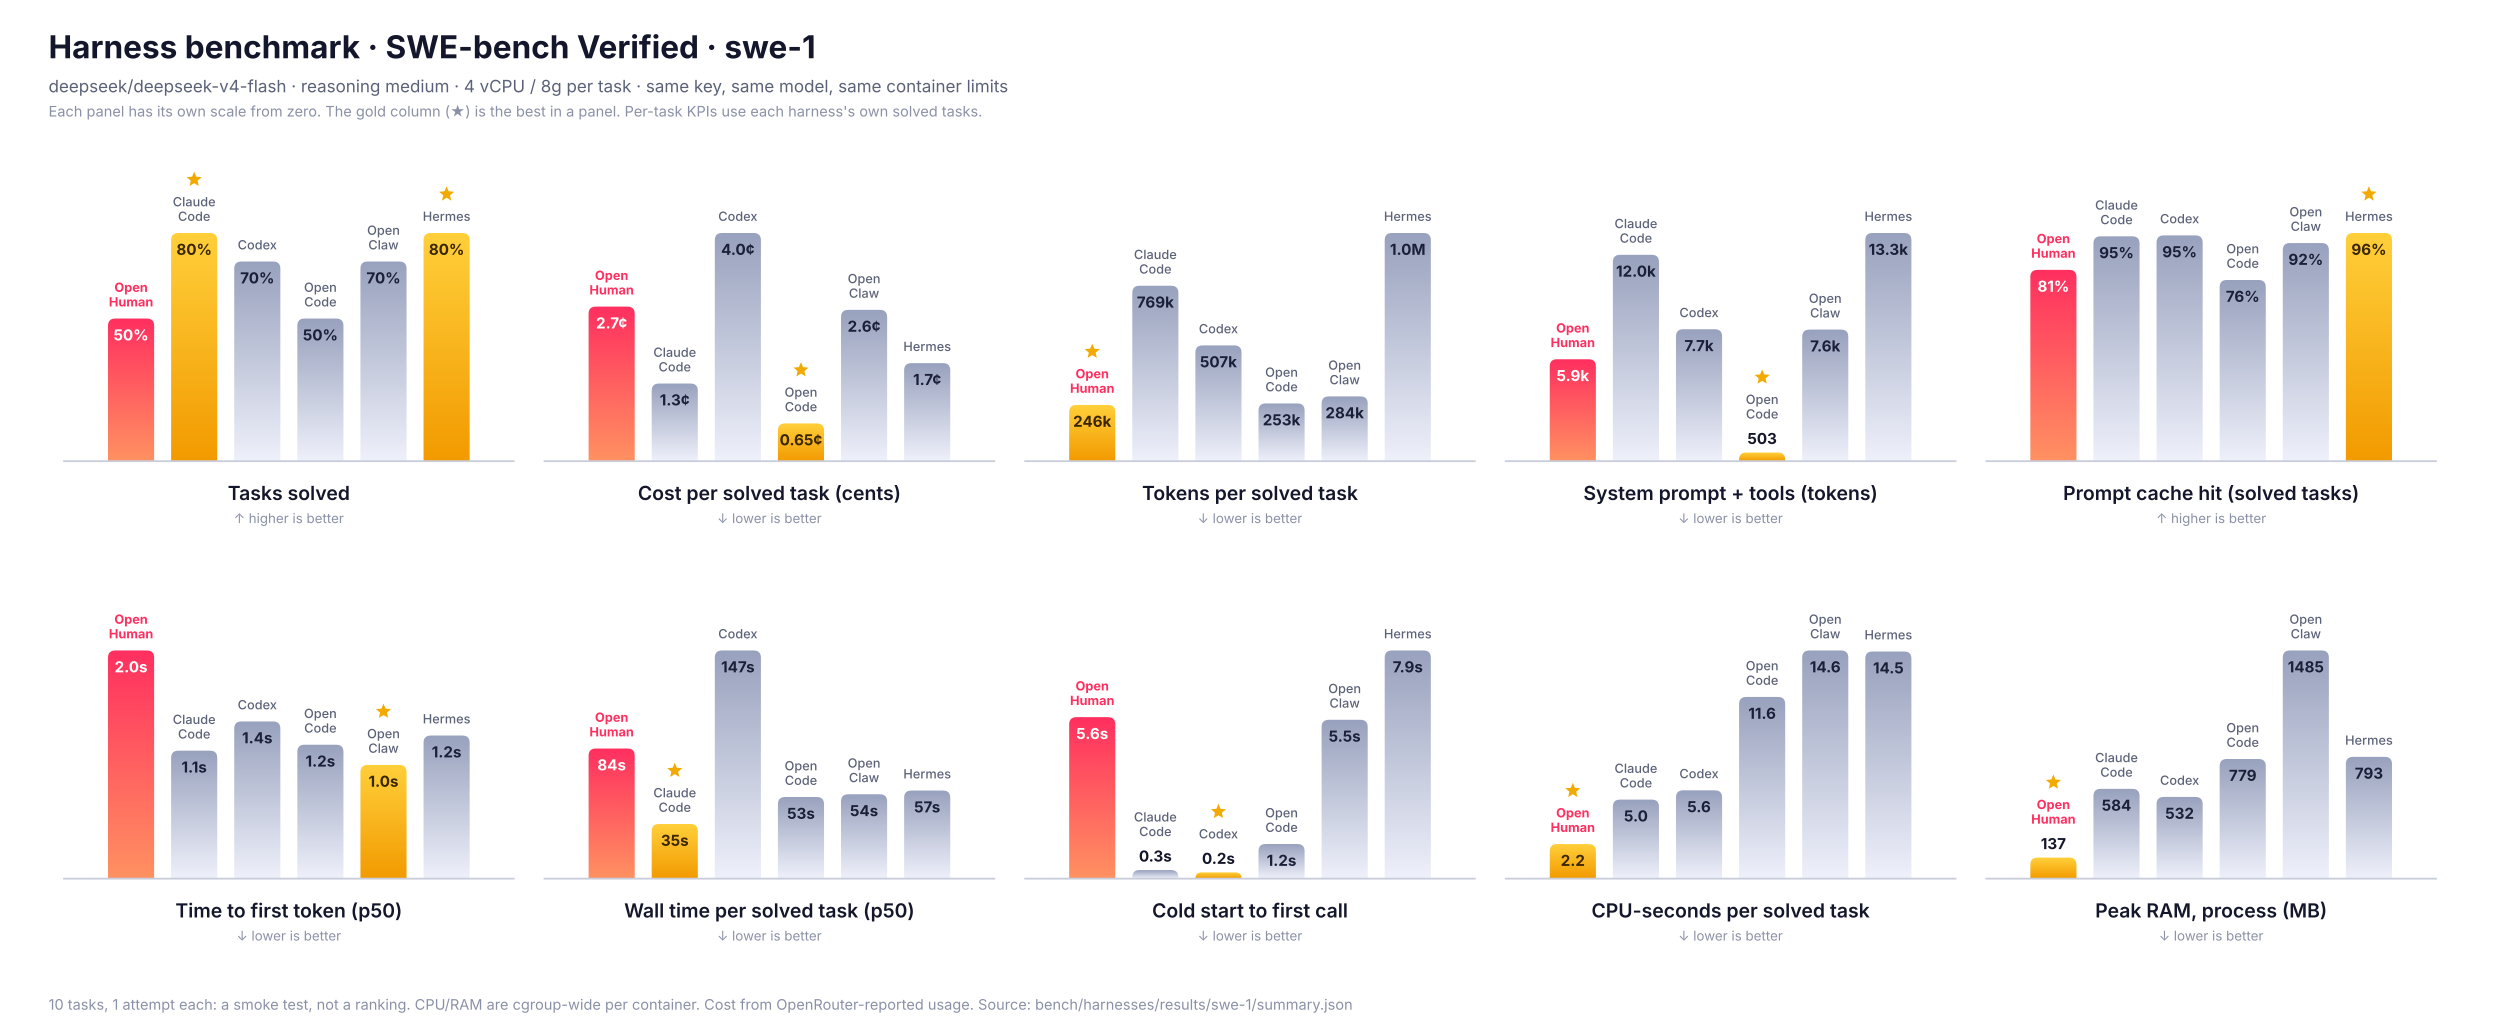
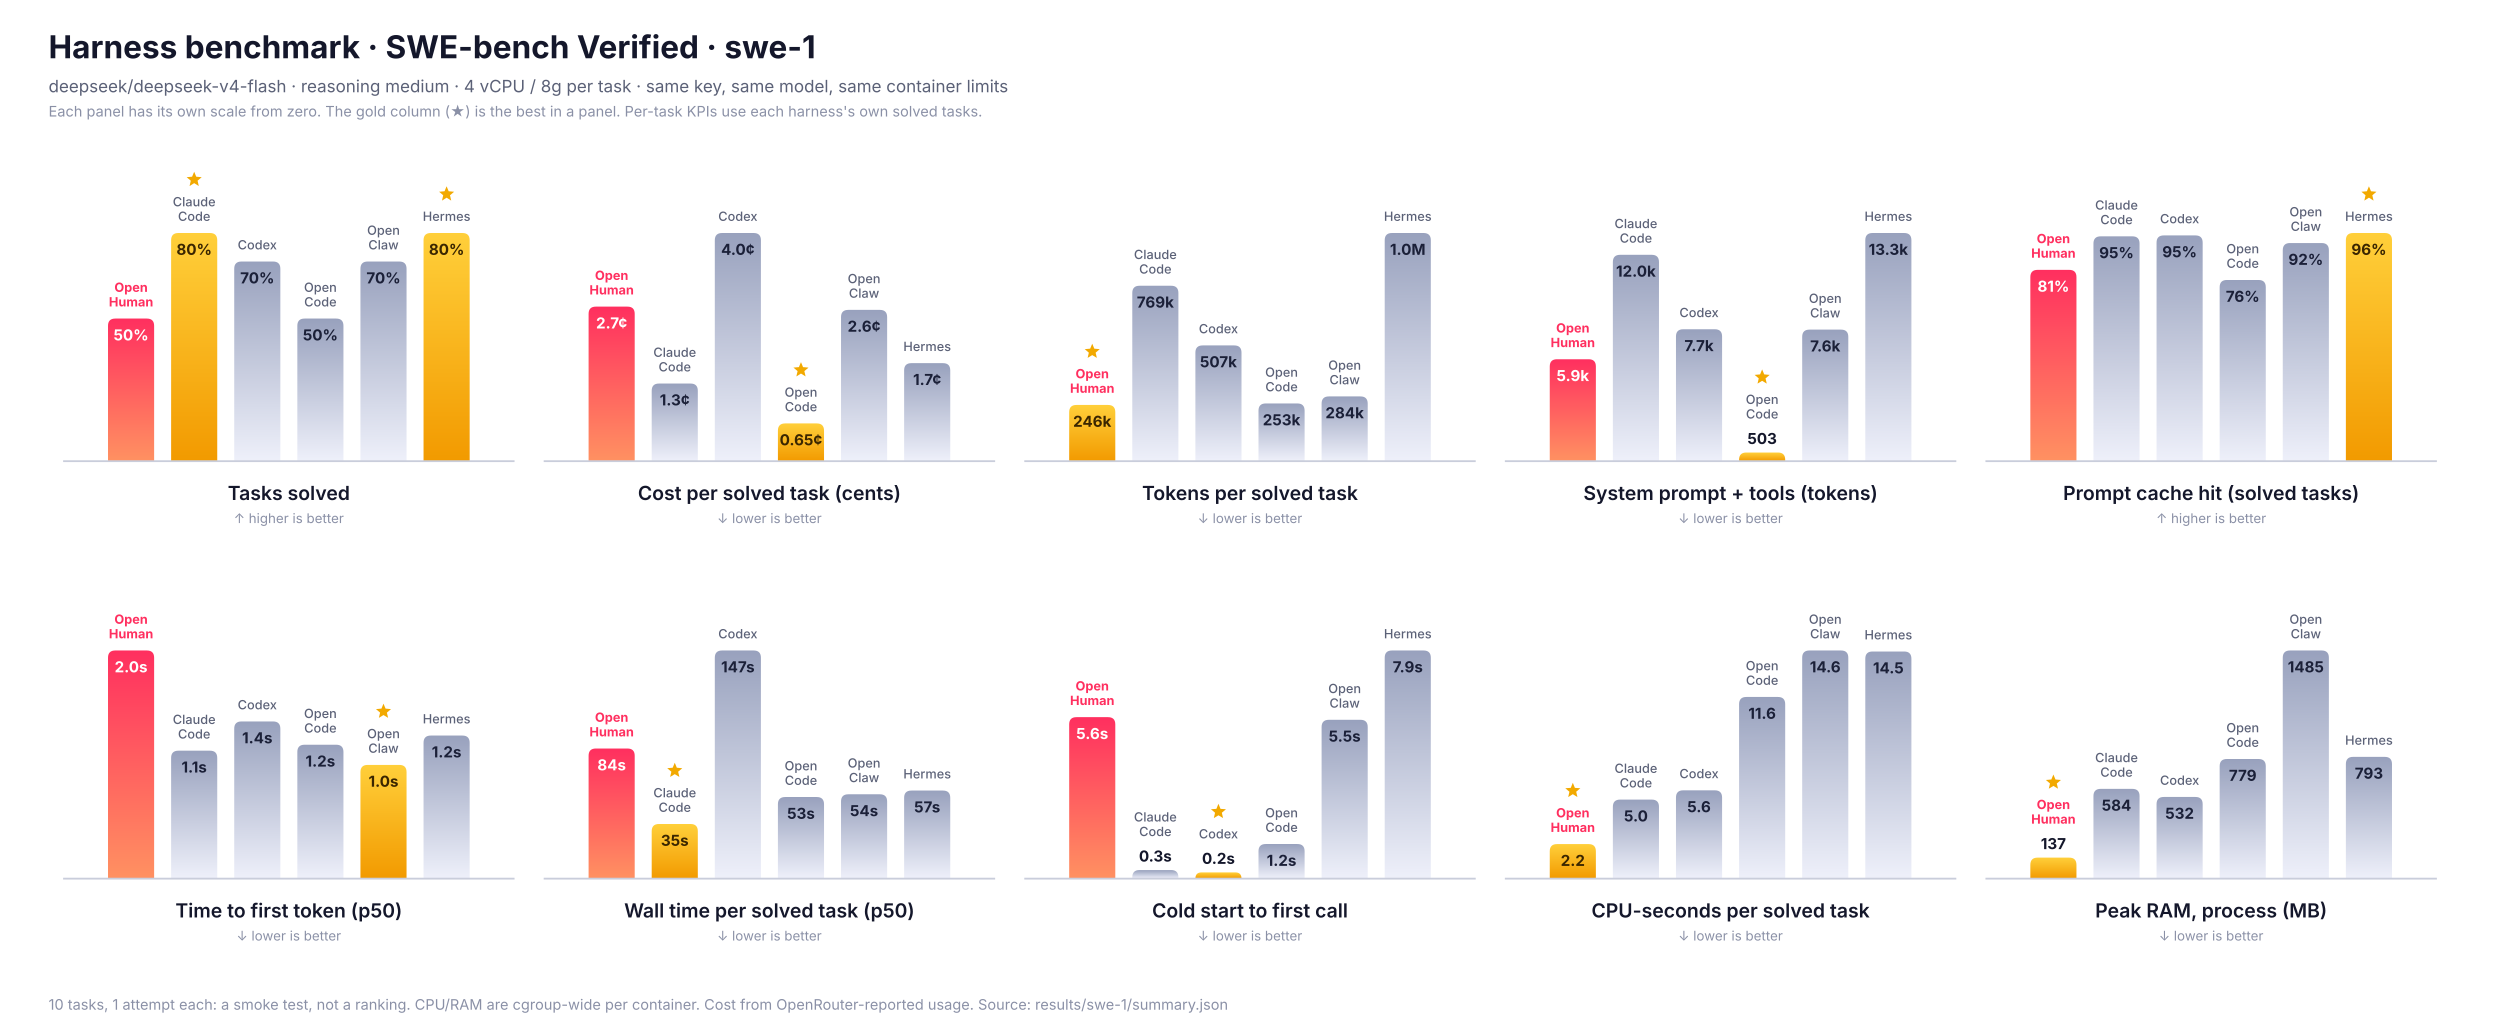
<svg xmlns="http://www.w3.org/2000/svg" viewBox="0 0 2060 852" width="2060" height="852" font-family="Inter, &quot;Helvetica Neue&quot;, Helvetica, Arial, &quot;DejaVu Sans&quot;, sans-serif" role="img" aria-label="Harness benchmark · SWE-bench Verified · swe-1">
  <defs>
    <linearGradient id="g-coral" x1="0" y1="0" x2="0" y2="1">
      <stop offset="0" stop-color="#ff2f5f" />
      <stop offset="1" stop-color="#ff9161" />
    </linearGradient>
    <linearGradient id="g-violet" x1="0" y1="0" x2="0" y2="1">
      <stop offset="0" stop-color="#8b3dff" />
      <stop offset="1" stop-color="#ff7ab8" />
    </linearGradient>
    <linearGradient id="g-gold" x1="0" y1="0" x2="0" y2="1">
      <stop offset="0" stop-color="#ffcf3a" />
      <stop offset="1" stop-color="#f29a00" />
    </linearGradient>
    <linearGradient id="g-muted" x1="0" y1="0" x2="0" y2="1">
      <stop offset="0" stop-color="#98a1bd" />
      <stop offset="1" stop-color="#eef0fa" />
    </linearGradient>
  </defs>
  <rect width="2060" height="852" fill="#ffffff" />
  <text x="40" y="48" font-size="26" font-weight="700" fill="#14172b">Harness benchmark · SWE-bench Verified · swe-1</text>
  <text x="40" y="76" font-size="14" fill="#5b6177">deepseek/deepseek-v4-flash · reasoning medium · 4 vCPU / 8g per task · same key, same model, same container limits</text>
  <text x="40" y="96" font-size="12" fill="#8a90a6">Each panel has its own scale from zero. The gold column (★) is the best in a panel. Per-task KPIs use each harness's own solved tasks.</text>
  <g transform="translate(40,112)">
    <g>
      <path d="M49,268 V156.5 Q49,150.5 55,150.5 H81 Q87,150.5 87,156.5 V268 Z" fill="url(#g-coral)" />
      <text x="68" y="168.5" text-anchor="middle" font-size="12.5" font-weight="700" fill="#ffffff">50%</text>
    </g>
    <text x="68" y="128.5" text-anchor="middle" font-size="10.5" font-weight="700" fill="#ff2f5f">Open</text>
    <text x="68" y="140.5" text-anchor="middle" font-size="10.5" font-weight="700" fill="#ff2f5f">Human</text>
    <g>
      <path d="M101,268 V86 Q101,80 107,80 H133 Q139,80 139,86 V268 Z" fill="url(#g-gold)" />
      <text x="120" y="98" text-anchor="middle" font-size="12.5" font-weight="700" fill="#3a2600">80%</text>
    </g>
    <polygon points="120.0,29.5 121.7,33.6 126.2,34.0 122.8,36.9 123.8,41.3 120.0,38.9 116.2,41.3 117.2,36.9 113.8,34.0 118.3,33.6" fill="#f2a900" />
    <text x="120" y="58" text-anchor="middle" font-size="10.5" font-weight="500" fill="#5b6177">Claude</text>
    <text x="120" y="70" text-anchor="middle" font-size="10.5" font-weight="500" fill="#5b6177">Code</text>
    <g>
      <path d="M153,268 V109.5 Q153,103.5 159,103.5 H185 Q191,103.5 191,109.5 V268 Z" fill="url(#g-muted)" />
      <text x="172" y="121.5" text-anchor="middle" font-size="12.5" font-weight="700" fill="#1b2038">70%</text>
    </g>
    <text x="172" y="93.5" text-anchor="middle" font-size="10.5" font-weight="500" fill="#5b6177">Codex</text>
    <g>
      <path d="M205,268 V156.5 Q205,150.5 211,150.5 H237 Q243,150.5 243,156.5 V268 Z" fill="url(#g-muted)" />
      <text x="224" y="168.5" text-anchor="middle" font-size="12.5" font-weight="700" fill="#1b2038">50%</text>
    </g>
    <text x="224" y="128.5" text-anchor="middle" font-size="10.5" font-weight="500" fill="#5b6177">Open</text>
    <text x="224" y="140.5" text-anchor="middle" font-size="10.5" font-weight="500" fill="#5b6177">Code</text>
    <g>
      <path d="M257,268 V109.5 Q257,103.5 263,103.5 H289 Q295,103.5 295,109.5 V268 Z" fill="url(#g-muted)" />
      <text x="276" y="121.5" text-anchor="middle" font-size="12.5" font-weight="700" fill="#1b2038">70%</text>
    </g>
    <text x="276" y="81.5" text-anchor="middle" font-size="10.5" font-weight="500" fill="#5b6177">Open</text>
    <text x="276" y="93.5" text-anchor="middle" font-size="10.5" font-weight="500" fill="#5b6177">Claw</text>
    <g>
      <path d="M309,268 V86 Q309,80 315,80 H341 Q347,80 347,86 V268 Z" fill="url(#g-gold)" />
      <text x="328" y="98" text-anchor="middle" font-size="12.5" font-weight="700" fill="#3a2600">80%</text>
    </g>
    <polygon points="328.0,41.5 329.7,45.6 334.2,46.0 330.8,48.9 331.8,53.3 328.0,50.9 324.2,53.3 325.2,48.9 321.8,46.0 326.3,45.6" fill="#f2a900" />
    <text x="328" y="70" text-anchor="middle" font-size="10.5" font-weight="500" fill="#5b6177">Hermes</text>
    <line x1="12" y1="268" x2="384" y2="268" stroke="#c9cddb" stroke-width="1.5" />
    <text x="198" y="300" text-anchor="middle" font-size="16" font-weight="600" fill="#14172b">Tasks solved</text>
    <text x="198" y="319" text-anchor="middle" font-size="11" fill="#8a90a6">↑ higher is better</text>
  </g>
  <g transform="translate(436,112)">
    <g>
      <path d="M49,268 V146.658 Q49,140.658 55,140.658 H81 Q87,140.658 87,146.658 V268 Z" fill="url(#g-coral)" />
      <text x="68" y="158.658" text-anchor="middle" font-size="12.5" font-weight="700" fill="#ffffff">2.7¢</text>
    </g>
    <text x="68" y="118.658" text-anchor="middle" font-size="10.5" font-weight="700" fill="#ff2f5f">Open</text>
    <text x="68" y="130.658" text-anchor="middle" font-size="10.5" font-weight="700" fill="#ff2f5f">Human</text>
    <g>
      <path d="M101,268 V210.046 Q101,204.046 107,204.046 H133 Q139,204.046 139,210.046 V268 Z" fill="url(#g-muted)" />
      <text x="120" y="222.046" text-anchor="middle" font-size="12.5" font-weight="700" fill="#1b2038">1.3¢</text>
    </g>
    <text x="120" y="182.046" text-anchor="middle" font-size="10.5" font-weight="500" fill="#5b6177">Claude</text>
    <text x="120" y="194.046" text-anchor="middle" font-size="10.5" font-weight="500" fill="#5b6177">Code</text>
    <g>
      <path d="M153,268 V86 Q153,80 159,80 H185 Q191,80 191,86 V268 Z" fill="url(#g-muted)" />
      <text x="172" y="98" text-anchor="middle" font-size="12.5" font-weight="700" fill="#1b2038">4.0¢</text>
    </g>
    <text x="172" y="70" text-anchor="middle" font-size="10.5" font-weight="500" fill="#5b6177">Codex</text>
    <g>
      <path d="M205,268 V242.902 Q205,236.902 211,236.902 H237 Q243,236.902 243,242.902 V268 Z" fill="url(#g-gold)" />
      <text x="224" y="254.902" text-anchor="middle" font-size="12.5" font-weight="700" fill="#3a2600">0.65¢</text>
    </g>
    <polygon points="224.0,186.4 225.7,190.5 230.2,190.9 226.8,193.8 227.8,198.2 224.0,195.8 220.2,198.2 221.2,193.8 217.8,190.9 222.3,190.5" fill="#f2a900" />
    <text x="224" y="214.902" text-anchor="middle" font-size="10.5" font-weight="500" fill="#5b6177">Open</text>
    <text x="224" y="226.902" text-anchor="middle" font-size="10.5" font-weight="500" fill="#5b6177">Code</text>
    <g>
      <path d="M257,268 V149.347 Q257,143.347 263,143.347 H289 Q295,143.347 295,149.347 V268 Z" fill="url(#g-muted)" />
      <text x="276" y="161.347" text-anchor="middle" font-size="12.5" font-weight="700" fill="#1b2038">2.6¢</text>
    </g>
    <text x="276" y="121.347" text-anchor="middle" font-size="10.5" font-weight="500" fill="#5b6177">Open</text>
    <text x="276" y="133.347" text-anchor="middle" font-size="10.5" font-weight="500" fill="#5b6177">Claw</text>
    <g>
      <path d="M309,268 V193.241 Q309,187.241 315,187.241 H341 Q347,187.241 347,193.241 V268 Z" fill="url(#g-muted)" />
      <text x="328" y="205.241" text-anchor="middle" font-size="12.5" font-weight="700" fill="#1b2038">1.7¢</text>
    </g>
    <text x="328" y="177.241" text-anchor="middle" font-size="10.5" font-weight="500" fill="#5b6177">Hermes</text>
    <line x1="12" y1="268" x2="384" y2="268" stroke="#c9cddb" stroke-width="1.5" />
    <text x="198" y="300" text-anchor="middle" font-size="16" font-weight="600" fill="#14172b">Cost per solved task (cents)</text>
    <text x="198" y="319" text-anchor="middle" font-size="11" fill="#8a90a6">↓ lower is better</text>
  </g>
  <g transform="translate(832,112)">
    <g>
      <path d="M49,268 V227.686 Q49,221.686 55,221.686 H81 Q87,221.686 87,227.686 V268 Z" fill="url(#g-gold)" />
      <text x="68" y="239.686" text-anchor="middle" font-size="12.5" font-weight="700" fill="#3a2600">246k</text>
    </g>
    <polygon points="68.0,171.2 69.7,175.3 74.2,175.7 70.8,178.6 71.8,182.9 68.0,180.6 64.2,182.9 65.2,178.6 61.8,175.7 66.3,175.3" fill="#f2a900" />
    <text x="68" y="199.686" text-anchor="middle" font-size="10.5" font-weight="700" fill="#ff2f5f">Open</text>
    <text x="68" y="211.686" text-anchor="middle" font-size="10.5" font-weight="700" fill="#ff2f5f">Human</text>
    <g>
      <path d="M101,268 V129.458 Q101,123.458 107,123.458 H133 Q139,123.458 139,129.458 V268 Z" fill="url(#g-muted)" />
      <text x="120" y="141.458" text-anchor="middle" font-size="12.5" font-weight="700" fill="#1b2038">769k</text>
    </g>
    <text x="120" y="101.458" text-anchor="middle" font-size="10.5" font-weight="500" fill="#5b6177">Claude</text>
    <text x="120" y="113.458" text-anchor="middle" font-size="10.5" font-weight="500" fill="#5b6177">Code</text>
    <g>
      <path d="M153,268 V178.63 Q153,172.63 159,172.63 H185 Q191,172.63 191,178.63 V268 Z" fill="url(#g-muted)" />
      <text x="172" y="190.63" text-anchor="middle" font-size="12.5" font-weight="700" fill="#1b2038">507k</text>
    </g>
    <text x="172" y="162.63" text-anchor="middle" font-size="10.5" font-weight="500" fill="#5b6177">Codex</text>
    <g>
      <path d="M205,268 V226.45 Q205,220.45 211,220.45 H237 Q243,220.45 243,226.45 V268 Z" fill="url(#g-muted)" />
      <text x="224" y="238.45" text-anchor="middle" font-size="12.5" font-weight="700" fill="#1b2038">253k</text>
    </g>
    <text x="224" y="198.45" text-anchor="middle" font-size="10.5" font-weight="500" fill="#5b6177">Open</text>
    <text x="224" y="210.45" text-anchor="middle" font-size="10.5" font-weight="500" fill="#5b6177">Code</text>
    <g>
      <path d="M257,268 V220.657 Q257,214.657 263,214.657 H289 Q295,214.657 295,220.657 V268 Z" fill="url(#g-muted)" />
      <text x="276" y="232.657" text-anchor="middle" font-size="12.5" font-weight="700" fill="#1b2038">284k</text>
    </g>
    <text x="276" y="192.657" text-anchor="middle" font-size="10.5" font-weight="500" fill="#5b6177">Open</text>
    <text x="276" y="204.657" text-anchor="middle" font-size="10.5" font-weight="500" fill="#5b6177">Claw</text>
    <g>
      <path d="M309,268 V86 Q309,80 315,80 H341 Q347,80 347,86 V268 Z" fill="url(#g-muted)" />
      <text x="328" y="98" text-anchor="middle" font-size="12.5" font-weight="700" fill="#1b2038">1.0M</text>
    </g>
    <text x="328" y="70" text-anchor="middle" font-size="10.5" font-weight="500" fill="#5b6177">Hermes</text>
    <line x1="12" y1="268" x2="384" y2="268" stroke="#c9cddb" stroke-width="1.5" />
    <text x="198" y="300" text-anchor="middle" font-size="16" font-weight="600" fill="#14172b">Tokens per solved task</text>
    <text x="198" y="319" text-anchor="middle" font-size="11" fill="#8a90a6">↓ lower is better</text>
  </g>
  <g transform="translate(1228,112)">
    <g>
      <path d="M49,268 V190.011 Q49,184.011 55,184.011 H81 Q87,184.011 87,190.011 V268 Z" fill="url(#g-coral)" />
      <text x="68" y="202.011" text-anchor="middle" font-size="12.5" font-weight="700" fill="#ffffff">5.9k</text>
    </g>
    <text x="68" y="162.011" text-anchor="middle" font-size="10.5" font-weight="700" fill="#ff2f5f">Open</text>
    <text x="68" y="174.011" text-anchor="middle" font-size="10.5" font-weight="700" fill="#ff2f5f">Human</text>
    <g>
      <path d="M101,268 V103.966 Q101,97.966 107,97.966 H133 Q139,97.966 139,103.966 V268 Z" fill="url(#g-muted)" />
      <text x="120" y="115.966" text-anchor="middle" font-size="12.5" font-weight="700" fill="#1b2038">12.0k</text>
    </g>
    <text x="120" y="75.966" text-anchor="middle" font-size="10.5" font-weight="500" fill="#5b6177">Claude</text>
    <text x="120" y="87.966" text-anchor="middle" font-size="10.5" font-weight="500" fill="#5b6177">Code</text>
    <g>
      <path d="M153,268 V165.309 Q153,159.309 159,159.309 H185 Q191,159.309 191,165.309 V268 Z" fill="url(#g-muted)" />
      <text x="172" y="177.309" text-anchor="middle" font-size="12.5" font-weight="700" fill="#1b2038">7.7k</text>
    </g>
    <text x="172" y="149.309" text-anchor="middle" font-size="10.5" font-weight="500" fill="#5b6177">Codex</text>
    <g>
      <path d="M205,268 V266.867 Q205,260.867 211,260.867 H237 Q243,260.867 243,266.867 V268 Z" fill="url(#g-gold)" />
      <text x="224" y="253.867" text-anchor="middle" font-size="12.5" font-weight="700" fill="#14172b">503</text>
    </g>
    <polygon points="224.0,192.4 225.7,196.5 230.2,196.9 226.8,199.8 227.8,204.1 224.0,201.8 220.2,204.1 221.2,199.8 217.8,196.9 222.3,196.5" fill="#f2a900" />
    <text x="224" y="220.867" text-anchor="middle" font-size="10.5" font-weight="500" fill="#5b6177">Open</text>
    <text x="224" y="232.867" text-anchor="middle" font-size="10.5" font-weight="500" fill="#5b6177">Code</text>
    <g>
      <path d="M257,268 V165.607 Q257,159.607 263,159.607 H289 Q295,159.607 295,165.607 V268 Z" fill="url(#g-muted)" />
      <text x="276" y="177.607" text-anchor="middle" font-size="12.5" font-weight="700" fill="#1b2038">7.6k</text>
    </g>
    <text x="276" y="137.607" text-anchor="middle" font-size="10.5" font-weight="500" fill="#5b6177">Open</text>
    <text x="276" y="149.607" text-anchor="middle" font-size="10.5" font-weight="500" fill="#5b6177">Claw</text>
    <g>
      <path d="M309,268 V86 Q309,80 315,80 H341 Q347,80 347,86 V268 Z" fill="url(#g-muted)" />
      <text x="328" y="98" text-anchor="middle" font-size="12.5" font-weight="700" fill="#1b2038">13.3k</text>
    </g>
    <text x="328" y="70" text-anchor="middle" font-size="10.5" font-weight="500" fill="#5b6177">Hermes</text>
    <line x1="12" y1="268" x2="384" y2="268" stroke="#c9cddb" stroke-width="1.5" />
    <text x="198" y="300" text-anchor="middle" font-size="16" font-weight="600" fill="#14172b">System prompt + tools (tokens)</text>
    <text x="198" y="319" text-anchor="middle" font-size="11" fill="#8a90a6">↓ lower is better</text>
  </g>
  <g transform="translate(1624,112)">
    <g>
      <path d="M49,268 V116.369 Q49,110.369 55,110.369 H81 Q87,110.369 87,116.369 V268 Z" fill="url(#g-coral)" />
      <text x="68" y="128.369" text-anchor="middle" font-size="12.5" font-weight="700" fill="#ffffff">81%</text>
    </g>
    <text x="68" y="88.369" text-anchor="middle" font-size="10.5" font-weight="700" fill="#ff2f5f">Open</text>
    <text x="68" y="100.369" text-anchor="middle" font-size="10.5" font-weight="700" fill="#ff2f5f">Human</text>
    <g>
      <path d="M101,268 V88.737 Q101,82.737 107,82.737 H133 Q139,82.737 139,88.737 V268 Z" fill="url(#g-muted)" />
      <text x="120" y="100.737" text-anchor="middle" font-size="12.5" font-weight="700" fill="#1b2038">95%</text>
    </g>
    <text x="120" y="60.737" text-anchor="middle" font-size="10.5" font-weight="500" fill="#5b6177">Claude</text>
    <text x="120" y="72.737" text-anchor="middle" font-size="10.5" font-weight="500" fill="#5b6177">Code</text>
    <g>
      <path d="M153,268 V87.981 Q153,81.981 159,81.981 H185 Q191,81.981 191,87.981 V268 Z" fill="url(#g-muted)" />
      <text x="172" y="99.981" text-anchor="middle" font-size="12.5" font-weight="700" fill="#1b2038">95%</text>
    </g>
    <text x="172" y="71.981" text-anchor="middle" font-size="10.5" font-weight="500" fill="#5b6177">Codex</text>
    <g>
      <path d="M205,268 V124.704 Q205,118.704 211,118.704 H237 Q243,118.704 243,124.704 V268 Z" fill="url(#g-muted)" />
      <text x="224" y="136.704" text-anchor="middle" font-size="12.5" font-weight="700" fill="#1b2038">76%</text>
    </g>
    <text x="224" y="96.704" text-anchor="middle" font-size="10.5" font-weight="500" fill="#5b6177">Open</text>
    <text x="224" y="108.704" text-anchor="middle" font-size="10.5" font-weight="500" fill="#5b6177">Code</text>
    <g>
      <path d="M257,268 V94.261 Q257,88.261 263,88.261 H289 Q295,88.261 295,94.261 V268 Z" fill="url(#g-muted)" />
      <text x="276" y="106.261" text-anchor="middle" font-size="12.5" font-weight="700" fill="#1b2038">92%</text>
    </g>
    <text x="276" y="66.261" text-anchor="middle" font-size="10.5" font-weight="500" fill="#5b6177">Open</text>
    <text x="276" y="78.261" text-anchor="middle" font-size="10.5" font-weight="500" fill="#5b6177">Claw</text>
    <g>
      <path d="M309,268 V86 Q309,80 315,80 H341 Q347,80 347,86 V268 Z" fill="url(#g-gold)" />
      <text x="328" y="98" text-anchor="middle" font-size="12.5" font-weight="700" fill="#3a2600">96%</text>
    </g>
    <polygon points="328.0,41.5 329.7,45.6 334.2,46.0 330.8,48.9 331.8,53.3 328.0,50.9 324.2,53.3 325.2,48.9 321.8,46.0 326.3,45.6" fill="#f2a900" />
    <text x="328" y="70" text-anchor="middle" font-size="10.5" font-weight="500" fill="#5b6177">Hermes</text>
    <line x1="12" y1="268" x2="384" y2="268" stroke="#c9cddb" stroke-width="1.5" />
    <text x="198" y="300" text-anchor="middle" font-size="16" font-weight="600" fill="#14172b">Prompt cache hit (solved tasks)</text>
    <text x="198" y="319" text-anchor="middle" font-size="11" fill="#8a90a6">↑ higher is better</text>
  </g>
  <g transform="translate(40,456)">
    <g>
      <path d="M49,268 V86 Q49,80 55,80 H81 Q87,80 87,86 V268 Z" fill="url(#g-coral)" />
      <text x="68" y="98" text-anchor="middle" font-size="12.5" font-weight="700" fill="#ffffff">2.0s</text>
    </g>
    <text x="68" y="58" text-anchor="middle" font-size="10.5" font-weight="700" fill="#ff2f5f">Open</text>
    <text x="68" y="70" text-anchor="middle" font-size="10.5" font-weight="700" fill="#ff2f5f">Human</text>
    <g>
      <path d="M101,268 V168.569 Q101,162.569 107,162.569 H133 Q139,162.569 139,168.569 V268 Z" fill="url(#g-muted)" />
      <text x="120" y="180.569" text-anchor="middle" font-size="12.5" font-weight="700" fill="#1b2038">1.1s</text>
    </g>
    <text x="120" y="140.569" text-anchor="middle" font-size="10.5" font-weight="500" fill="#5b6177">Claude</text>
    <text x="120" y="152.569" text-anchor="middle" font-size="10.5" font-weight="500" fill="#5b6177">Code</text>
    <g>
      <path d="M153,268 V144.478 Q153,138.478 159,138.478 H185 Q191,138.478 191,144.478 V268 Z" fill="url(#g-muted)" />
      <text x="172" y="156.478" text-anchor="middle" font-size="12.5" font-weight="700" fill="#1b2038">1.4s</text>
    </g>
    <text x="172" y="128.478" text-anchor="middle" font-size="10.5" font-weight="500" fill="#5b6177">Codex</text>
    <g>
      <path d="M205,268 V163.656 Q205,157.656 211,157.656 H237 Q243,157.656 243,163.656 V268 Z" fill="url(#g-muted)" />
      <text x="224" y="175.656" text-anchor="middle" font-size="12.5" font-weight="700" fill="#1b2038">1.2s</text>
    </g>
    <text x="224" y="135.656" text-anchor="middle" font-size="10.5" font-weight="500" fill="#5b6177">Open</text>
    <text x="224" y="147.656" text-anchor="middle" font-size="10.5" font-weight="500" fill="#5b6177">Code</text>
    <g>
      <path d="M257,268 V180.283 Q257,174.283 263,174.283 H289 Q295,174.283 295,180.283 V268 Z" fill="url(#g-gold)" />
      <text x="276" y="192.283" text-anchor="middle" font-size="12.5" font-weight="700" fill="#3a2600">1.0s</text>
    </g>
    <polygon points="276.0,123.8 277.7,127.9 282.2,128.3 278.8,131.2 279.8,135.5 276.0,133.2 272.2,135.5 273.2,131.2 269.8,128.3 274.3,127.9" fill="#f2a900" />
    <text x="276" y="152.283" text-anchor="middle" font-size="10.5" font-weight="500" fill="#5b6177">Open</text>
    <text x="276" y="164.283" text-anchor="middle" font-size="10.5" font-weight="500" fill="#5b6177">Claw</text>
    <g>
      <path d="M309,268 V156.098 Q309,150.098 315,150.098 H341 Q347,150.098 347,156.098 V268 Z" fill="url(#g-muted)" />
      <text x="328" y="168.098" text-anchor="middle" font-size="12.5" font-weight="700" fill="#1b2038">1.2s</text>
    </g>
    <text x="328" y="140.098" text-anchor="middle" font-size="10.5" font-weight="500" fill="#5b6177">Hermes</text>
    <line x1="12" y1="268" x2="384" y2="268" stroke="#c9cddb" stroke-width="1.5" />
    <text x="198" y="300" text-anchor="middle" font-size="16" font-weight="600" fill="#14172b">Time to first token (p50)</text>
    <text x="198" y="319" text-anchor="middle" font-size="11" fill="#8a90a6">↓ lower is better</text>
  </g>
  <g transform="translate(436,456)">
    <g>
      <path d="M49,268 V166.776 Q49,160.776 55,160.776 H81 Q87,160.776 87,166.776 V268 Z" fill="url(#g-coral)" />
      <text x="68" y="178.776" text-anchor="middle" font-size="12.5" font-weight="700" fill="#ffffff">84s</text>
    </g>
    <text x="68" y="138.776" text-anchor="middle" font-size="10.5" font-weight="700" fill="#ff2f5f">Open</text>
    <text x="68" y="150.776" text-anchor="middle" font-size="10.5" font-weight="700" fill="#ff2f5f">Human</text>
    <g>
      <path d="M101,268 V228.973 Q101,222.973 107,222.973 H133 Q139,222.973 139,228.973 V268 Z" fill="url(#g-gold)" />
      <text x="120" y="240.973" text-anchor="middle" font-size="12.5" font-weight="700" fill="#3a2600">35s</text>
    </g>
    <polygon points="120.0,172.5 121.7,176.6 126.2,177.0 122.8,179.9 123.8,184.2 120.0,181.9 116.2,184.2 117.2,179.9 113.8,177.0 118.3,176.6" fill="#f2a900" />
    <text x="120" y="200.973" text-anchor="middle" font-size="10.5" font-weight="500" fill="#5b6177">Claude</text>
    <text x="120" y="212.973" text-anchor="middle" font-size="10.5" font-weight="500" fill="#5b6177">Code</text>
    <g>
      <path d="M153,268 V86 Q153,80 159,80 H185 Q191,80 191,86 V268 Z" fill="url(#g-muted)" />
      <text x="172" y="98" text-anchor="middle" font-size="12.5" font-weight="700" fill="#1b2038">147s</text>
    </g>
    <text x="172" y="70" text-anchor="middle" font-size="10.5" font-weight="500" fill="#5b6177">Codex</text>
    <g>
      <path d="M205,268 V206.751 Q205,200.751 211,200.751 H237 Q243,200.751 243,206.751 V268 Z" fill="url(#g-muted)" />
      <text x="224" y="218.751" text-anchor="middle" font-size="12.5" font-weight="700" fill="#1b2038">53s</text>
    </g>
    <text x="224" y="178.751" text-anchor="middle" font-size="10.5" font-weight="500" fill="#5b6177">Open</text>
    <text x="224" y="190.751" text-anchor="middle" font-size="10.5" font-weight="500" fill="#5b6177">Code</text>
    <g>
      <path d="M257,268 V204.497 Q257,198.497 263,198.497 H289 Q295,198.497 295,204.497 V268 Z" fill="url(#g-muted)" />
      <text x="276" y="216.497" text-anchor="middle" font-size="12.5" font-weight="700" fill="#1b2038">54s</text>
    </g>
    <text x="276" y="176.497" text-anchor="middle" font-size="10.5" font-weight="500" fill="#5b6177">Open</text>
    <text x="276" y="188.497" text-anchor="middle" font-size="10.5" font-weight="500" fill="#5b6177">Claw</text>
    <g>
      <path d="M309,268 V201.428 Q309,195.428 315,195.428 H341 Q347,195.428 347,201.428 V268 Z" fill="url(#g-muted)" />
      <text x="328" y="213.428" text-anchor="middle" font-size="12.5" font-weight="700" fill="#1b2038">57s</text>
    </g>
    <text x="328" y="185.428" text-anchor="middle" font-size="10.5" font-weight="500" fill="#5b6177">Hermes</text>
    <line x1="12" y1="268" x2="384" y2="268" stroke="#c9cddb" stroke-width="1.5" />
    <text x="198" y="300" text-anchor="middle" font-size="16" font-weight="600" fill="#14172b">Wall time per solved task (p50)</text>
    <text x="198" y="319" text-anchor="middle" font-size="11" fill="#8a90a6">↓ lower is better</text>
  </g>
  <g transform="translate(832,456)">
    <g>
      <path d="M49,268 V140.941 Q49,134.941 55,134.941 H81 Q87,134.941 87,140.941 V268 Z" fill="url(#g-coral)" />
      <text x="68" y="152.941" text-anchor="middle" font-size="12.5" font-weight="700" fill="#ffffff">5.6s</text>
    </g>
    <text x="68" y="112.941" text-anchor="middle" font-size="10.5" font-weight="700" fill="#ff2f5f">Open</text>
    <text x="68" y="124.941" text-anchor="middle" font-size="10.5" font-weight="700" fill="#ff2f5f">Human</text>
    <g>
      <path d="M101,268 V266.928 Q101,260.928 107,260.928 H133 Q139,260.928 139,266.928 V268 Z" fill="url(#g-muted)" />
      <text x="120" y="253.928" text-anchor="middle" font-size="12.5" font-weight="700" fill="#14172b">0.3s</text>
    </g>
    <text x="120" y="220.928" text-anchor="middle" font-size="10.5" font-weight="500" fill="#5b6177">Claude</text>
    <text x="120" y="232.928" text-anchor="middle" font-size="10.5" font-weight="500" fill="#5b6177">Code</text>
    <g>
      <path d="M153,268 V268 Q153,262.844 158.156,262.844 H185.844 Q191,262.844 191,268 V268 Z" fill="url(#g-gold)" />
      <text x="172" y="255.844" text-anchor="middle" font-size="12.5" font-weight="700" fill="#14172b">0.2s</text>
    </g>
    <polygon points="172.0,206.3 173.7,210.5 178.2,210.8 174.8,213.7 175.8,218.1 172.0,215.8 168.2,218.1 169.2,213.7 165.8,210.8 170.3,210.5" fill="#f2a900" />
    <text x="172" y="234.844" text-anchor="middle" font-size="10.5" font-weight="500" fill="#5b6177">Codex</text>
    <g>
      <path d="M205,268 V245.477 Q205,239.477 211,239.477 H237 Q243,239.477 243,245.477 V268 Z" fill="url(#g-muted)" />
      <text x="224" y="257.477" text-anchor="middle" font-size="12.5" font-weight="700" fill="#1b2038">1.2s</text>
    </g>
    <text x="224" y="217.477" text-anchor="middle" font-size="10.5" font-weight="500" fill="#5b6177">Open</text>
    <text x="224" y="229.477" text-anchor="middle" font-size="10.5" font-weight="500" fill="#5b6177">Code</text>
    <g>
      <path d="M257,268 V143.117 Q257,137.117 263,137.117 H289 Q295,137.117 295,143.117 V268 Z" fill="url(#g-muted)" />
      <text x="276" y="155.117" text-anchor="middle" font-size="12.5" font-weight="700" fill="#1b2038">5.5s</text>
    </g>
    <text x="276" y="115.117" text-anchor="middle" font-size="10.5" font-weight="500" fill="#5b6177">Open</text>
    <text x="276" y="127.117" text-anchor="middle" font-size="10.5" font-weight="500" fill="#5b6177">Claw</text>
    <g>
      <path d="M309,268 V86 Q309,80 315,80 H341 Q347,80 347,86 V268 Z" fill="url(#g-muted)" />
      <text x="328" y="98" text-anchor="middle" font-size="12.5" font-weight="700" fill="#1b2038">7.9s</text>
    </g>
    <text x="328" y="70" text-anchor="middle" font-size="10.5" font-weight="500" fill="#5b6177">Hermes</text>
    <line x1="12" y1="268" x2="384" y2="268" stroke="#c9cddb" stroke-width="1.5" />
    <text x="198" y="300" text-anchor="middle" font-size="16" font-weight="600" fill="#14172b">Cold start to first call</text>
    <text x="198" y="319" text-anchor="middle" font-size="11" fill="#8a90a6">↓ lower is better</text>
  </g>
  <g transform="translate(1228,456)">
    <g>
      <path d="M49,268 V245.522 Q49,239.522 55,239.522 H81 Q87,239.522 87,245.522 V268 Z" fill="url(#g-gold)" />
      <text x="68" y="257.522" text-anchor="middle" font-size="12.5" font-weight="700" fill="#3a2600">2.2</text>
    </g>
    <polygon points="68.0,189.0 69.7,193.2 74.2,193.5 70.8,196.4 71.8,200.8 68.0,198.4 64.2,200.8 65.2,196.4 61.8,193.5 66.3,193.2" fill="#f2a900" />
    <text x="68" y="217.522" text-anchor="middle" font-size="10.5" font-weight="700" fill="#ff2f5f">Open</text>
    <text x="68" y="229.522" text-anchor="middle" font-size="10.5" font-weight="700" fill="#ff2f5f">Human</text>
    <g>
      <path d="M101,268 V208.864 Q101,202.864 107,202.864 H133 Q139,202.864 139,208.864 V268 Z" fill="url(#g-muted)" />
      <text x="120" y="220.864" text-anchor="middle" font-size="12.5" font-weight="700" fill="#1b2038">5.0</text>
    </g>
    <text x="120" y="180.864" text-anchor="middle" font-size="10.5" font-weight="500" fill="#5b6177">Claude</text>
    <text x="120" y="192.864" text-anchor="middle" font-size="10.5" font-weight="500" fill="#5b6177">Code</text>
    <g>
      <path d="M153,268 V201.235 Q153,195.235 159,195.235 H185 Q191,195.235 191,201.235 V268 Z" fill="url(#g-muted)" />
      <text x="172" y="213.235" text-anchor="middle" font-size="12.5" font-weight="700" fill="#1b2038">5.6</text>
    </g>
    <text x="172" y="185.235" text-anchor="middle" font-size="10.5" font-weight="500" fill="#5b6177">Codex</text>
    <g>
      <path d="M205,268 V124.295 Q205,118.295 211,118.295 H237 Q243,118.295 243,124.295 V268 Z" fill="url(#g-muted)" />
      <text x="224" y="136.295" text-anchor="middle" font-size="12.5" font-weight="700" fill="#1b2038">11.6</text>
    </g>
    <text x="224" y="96.295" text-anchor="middle" font-size="10.5" font-weight="500" fill="#5b6177">Open</text>
    <text x="224" y="108.295" text-anchor="middle" font-size="10.5" font-weight="500" fill="#5b6177">Code</text>
    <g>
      <path d="M257,268 V86 Q257,80 263,80 H289 Q295,80 295,86 V268 Z" fill="url(#g-muted)" />
      <text x="276" y="98" text-anchor="middle" font-size="12.5" font-weight="700" fill="#1b2038">14.6</text>
    </g>
    <text x="276" y="58" text-anchor="middle" font-size="10.5" font-weight="500" fill="#5b6177">Open</text>
    <text x="276" y="70" text-anchor="middle" font-size="10.5" font-weight="500" fill="#5b6177">Claw</text>
    <g>
      <path d="M309,268 V86.839 Q309,80.839 315,80.839 H341 Q347,80.839 347,86.839 V268 Z" fill="url(#g-muted)" />
      <text x="328" y="98.839" text-anchor="middle" font-size="12.5" font-weight="700" fill="#1b2038">14.5</text>
    </g>
    <text x="328" y="70.839" text-anchor="middle" font-size="10.5" font-weight="500" fill="#5b6177">Hermes</text>
    <line x1="12" y1="268" x2="384" y2="268" stroke="#c9cddb" stroke-width="1.5" />
    <text x="198" y="300" text-anchor="middle" font-size="16" font-weight="600" fill="#14172b">CPU-seconds per solved task</text>
    <text x="198" y="319" text-anchor="middle" font-size="11" fill="#8a90a6">↓ lower is better</text>
  </g>
  <g transform="translate(1624,456)">
    <g>
      <path d="M49,268 V256.678 Q49,250.678 55,250.678 H81 Q87,250.678 87,256.678 V268 Z" fill="url(#g-gold)" />
      <text x="68" y="243.678" text-anchor="middle" font-size="12.5" font-weight="700" fill="#14172b">137</text>
    </g>
    <polygon points="68.0,182.2 69.7,186.3 74.2,186.7 70.8,189.6 71.8,193.9 68.0,191.6 64.2,193.9 65.2,189.6 61.8,186.7 66.3,186.3" fill="#f2a900" />
    <text x="68" y="210.678" text-anchor="middle" font-size="10.5" font-weight="700" fill="#ff2f5f">Open</text>
    <text x="68" y="222.678" text-anchor="middle" font-size="10.5" font-weight="700" fill="#ff2f5f">Human</text>
    <g>
      <path d="M101,268 V200.025 Q101,194.025 107,194.025 H133 Q139,194.025 139,200.025 V268 Z" fill="url(#g-muted)" />
      <text x="120" y="212.025" text-anchor="middle" font-size="12.5" font-weight="700" fill="#1b2038">584</text>
    </g>
    <text x="120" y="172.025" text-anchor="middle" font-size="10.5" font-weight="500" fill="#5b6177">Claude</text>
    <text x="120" y="184.025" text-anchor="middle" font-size="10.5" font-weight="500" fill="#5b6177">Code</text>
    <g>
      <path d="M153,268 V206.691 Q153,200.691 159,200.691 H185 Q191,200.691 191,206.691 V268 Z" fill="url(#g-muted)" />
      <text x="172" y="218.691" text-anchor="middle" font-size="12.5" font-weight="700" fill="#1b2038">532</text>
    </g>
    <text x="172" y="190.691" text-anchor="middle" font-size="10.5" font-weight="500" fill="#5b6177">Codex</text>
    <g>
      <path d="M205,268 V175.416 Q205,169.416 211,169.416 H237 Q243,169.416 243,175.416 V268 Z" fill="url(#g-muted)" />
      <text x="224" y="187.416" text-anchor="middle" font-size="12.5" font-weight="700" fill="#1b2038">779</text>
    </g>
    <text x="224" y="147.416" text-anchor="middle" font-size="10.5" font-weight="500" fill="#5b6177">Open</text>
    <text x="224" y="159.416" text-anchor="middle" font-size="10.5" font-weight="500" fill="#5b6177">Code</text>
    <g>
      <path d="M257,268 V86 Q257,80 263,80 H289 Q295,80 295,86 V268 Z" fill="url(#g-muted)" />
      <text x="276" y="98" text-anchor="middle" font-size="12.5" font-weight="700" fill="#1b2038">1485</text>
    </g>
    <text x="276" y="58" text-anchor="middle" font-size="10.5" font-weight="500" fill="#5b6177">Open</text>
    <text x="276" y="70" text-anchor="middle" font-size="10.5" font-weight="500" fill="#5b6177">Claw</text>
    <g>
      <path d="M309,268 V173.66 Q309,167.66 315,167.66 H341 Q347,167.66 347,173.66 V268 Z" fill="url(#g-muted)" />
      <text x="328" y="185.66" text-anchor="middle" font-size="12.5" font-weight="700" fill="#1b2038">793</text>
    </g>
    <text x="328" y="157.66" text-anchor="middle" font-size="10.5" font-weight="500" fill="#5b6177">Hermes</text>
    <line x1="12" y1="268" x2="384" y2="268" stroke="#c9cddb" stroke-width="1.5" />
    <text x="198" y="300" text-anchor="middle" font-size="16" font-weight="600" fill="#14172b">Peak RAM, process (MB)</text>
    <text x="198" y="319" text-anchor="middle" font-size="11" fill="#8a90a6">↓ lower is better</text>
  </g>
-   <text x="40" y="832" font-size="12" fill="#8a90a6">10 tasks, 1 attempt each: a smoke test, not a ranking. CPU/RAM are cgroup-wide per container. Cost from OpenRouter-reported usage. Source: bench/harnesses/results/swe-1/summary.json</text>
+   <text x="40" y="832" font-size="12" fill="#8a90a6">10 tasks, 1 attempt each: a smoke test, not a ranking. CPU/RAM are cgroup-wide per container. Cost from OpenRouter-reported usage. Source: results/swe-1/summary.json</text>
</svg>
